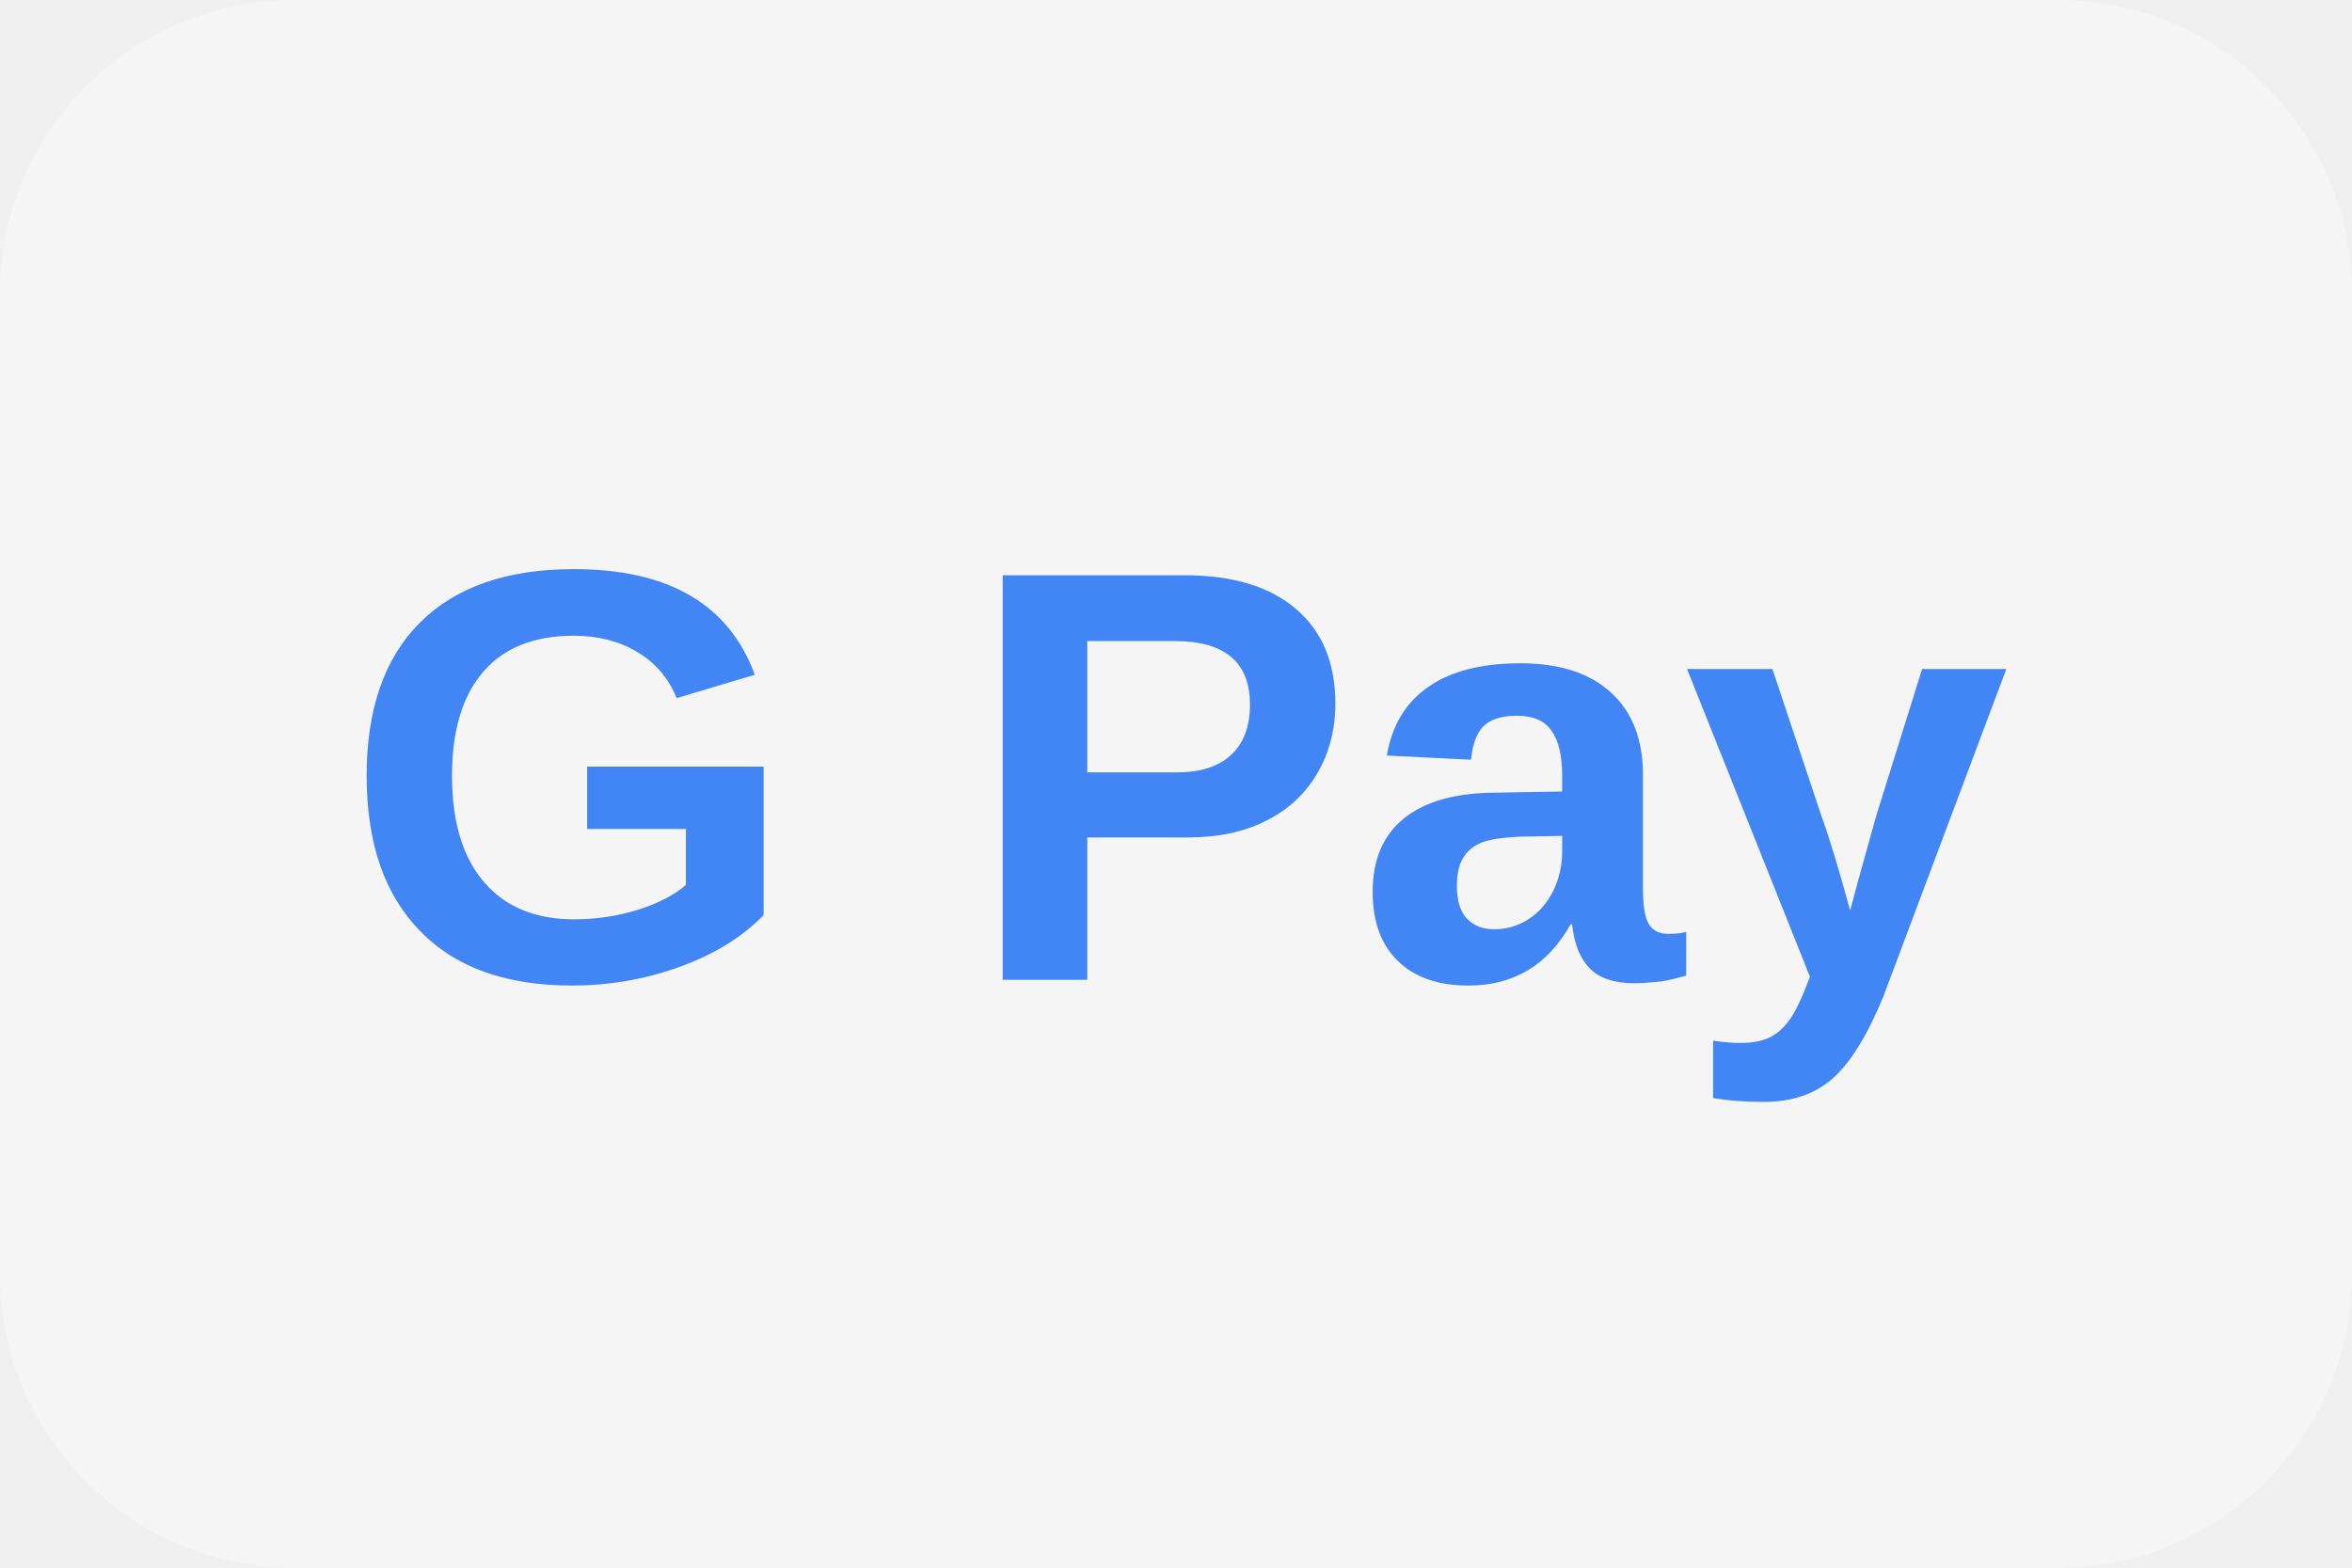
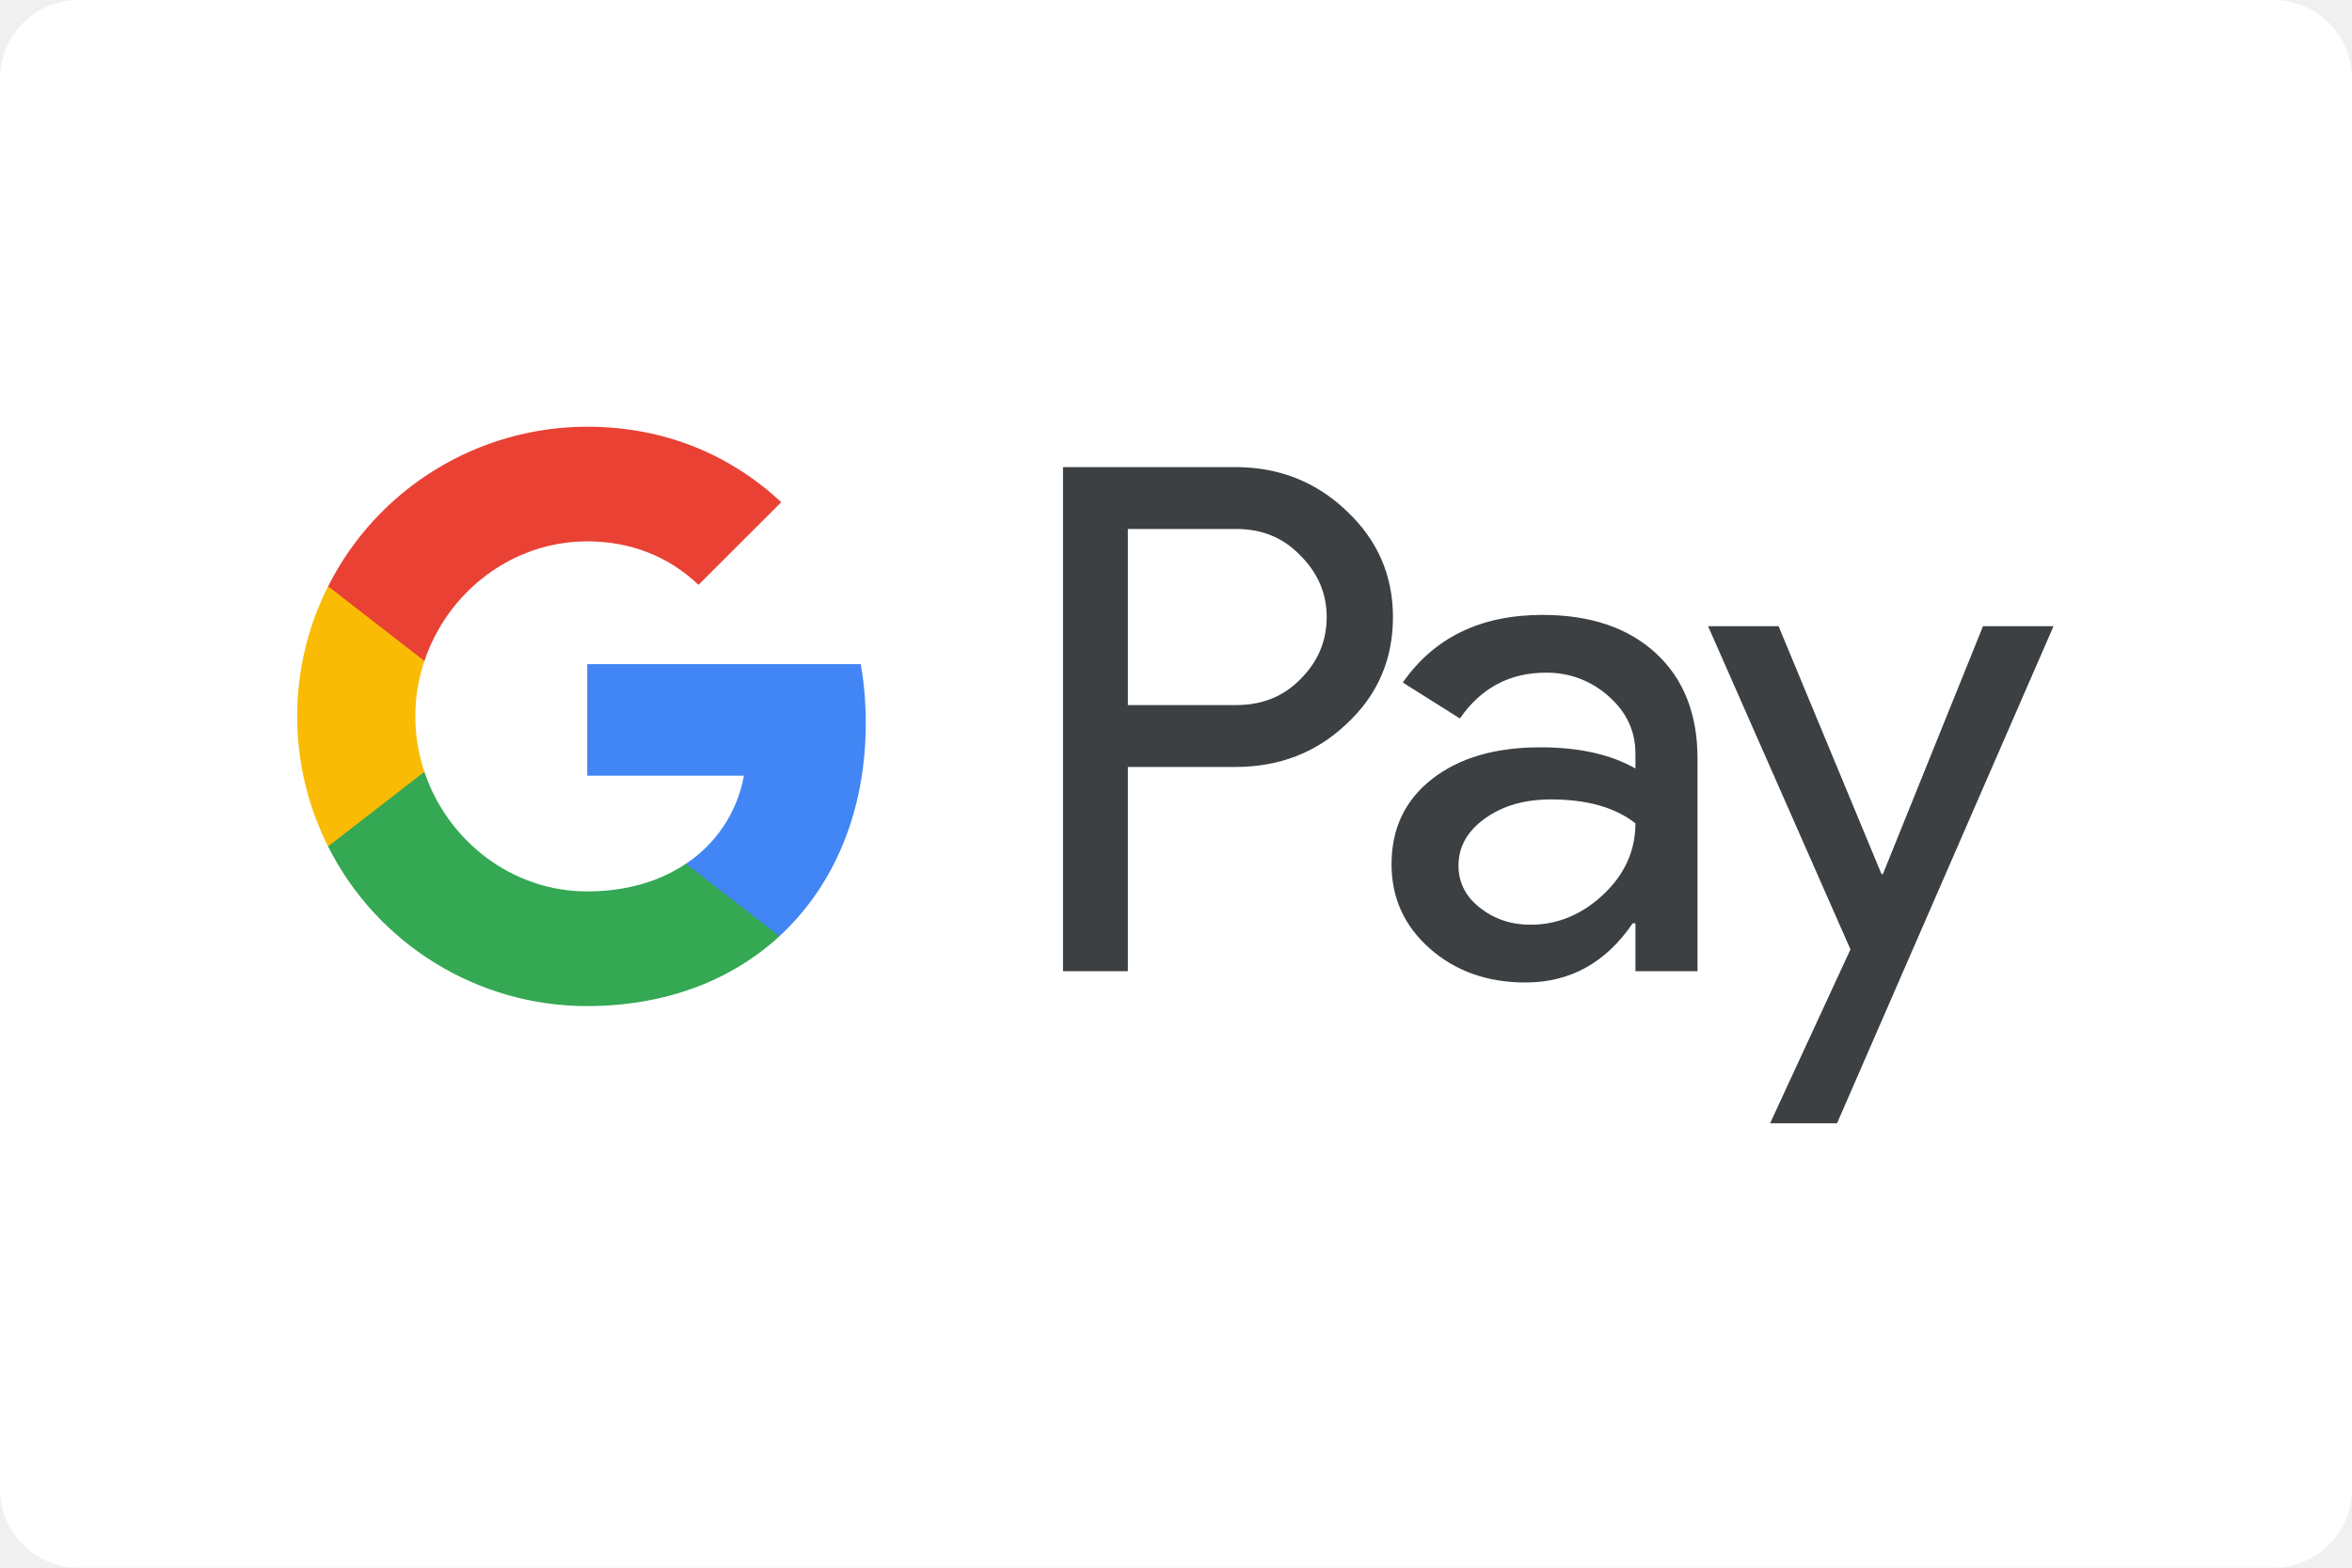
- <svg xmlns="http://www.w3.org/2000/svg" width="96" height="64" viewBox="0 0 96 64">
-   <rect width="96" height="64" rx="12" fill="#f5f5f5" />
-   <text x="48" y="40" text-anchor="middle" font-family="Arial, sans-serif" font-weight="bold" font-size="24" fill="#4285f4">G Pay</text>
+ <svg xmlns="http://www.w3.org/2000/svg" width="120" height="80" viewBox="0 0 120 80" fill="none">
+   <rect width="120" height="80" rx="4" fill="white" />
+   <path d="M57.544 26.997V35.98H63.083C64.403 35.98 65.495 35.535 66.357 34.649C67.243 33.764 67.688 32.708 67.688 31.487C67.688 30.29 67.243 29.248 66.357 28.359C65.495 27.45 64.403 26.995 63.083 26.995H57.544V26.997ZM57.544 39.141V49.56H54.235V23.836H63.013C65.242 23.836 67.133 24.577 68.693 26.062C70.277 27.547 71.069 29.355 71.069 31.487C71.069 33.667 70.277 35.489 68.693 36.948C67.16 38.411 65.263 39.139 63.011 39.139H57.544V39.141ZM74.413 44.172C74.413 45.035 74.778 45.752 75.511 46.328C76.242 46.9 77.1 47.189 78.081 47.189C79.473 47.189 80.712 46.674 81.803 45.646C82.897 44.615 83.44 43.405 83.44 42.016C82.408 41.202 80.969 40.795 79.124 40.795C77.781 40.795 76.659 41.121 75.762 41.768C74.862 42.415 74.413 43.213 74.413 44.172ZM78.695 31.379C81.141 31.379 83.07 32.033 84.487 33.337C85.9 34.644 86.608 36.435 86.608 38.71V49.56H83.442V47.118H83.299C81.931 49.129 80.109 50.137 77.83 50.137C75.889 50.137 74.264 49.56 72.957 48.412C71.65 47.261 70.997 45.825 70.997 44.1C70.997 42.278 71.685 40.831 73.065 39.753C74.444 38.675 76.283 38.136 78.587 38.136C80.549 38.136 82.171 38.494 83.44 39.214V38.457C83.44 37.308 82.984 36.332 82.074 35.531C81.196 34.741 80.053 34.311 78.873 34.327C77.025 34.327 75.564 35.104 74.484 36.664L71.571 34.829C73.177 32.53 75.553 31.379 78.695 31.379ZM104.771 31.956L93.727 57.322H90.311L94.411 48.447L87.147 31.956H90.744L95.995 44.604H96.066L101.174 31.954L104.771 31.956Z" fill="#3C4043" />
+   <path d="M44.172 36.895C44.172 35.854 44.084 34.849 43.917 33.89H29.96V39.583H37.955C37.624 41.422 36.556 43.044 34.998 44.076V47.772H39.77C42.564 45.198 44.172 41.392 44.172 36.895Z" fill="#4285F4" />
+   <path d="M29.96 51.34C33.956 51.34 37.317 50.031 39.77 47.774L34.998 44.076C33.672 44.969 31.962 45.49 29.96 45.49C26.102 45.49 22.823 42.89 21.653 39.387H16.738V43.196C19.253 48.191 24.368 51.343 29.96 51.342" fill="#34A853" />
+   <path d="M21.653 39.387C21.035 37.552 21.035 35.565 21.653 33.729V29.921H16.738C15.699 31.978 15.159 34.251 15.161 36.556C15.161 38.943 15.733 41.198 16.738 43.193L21.653 39.385V39.387Z" fill="#FABB05" />
+   <path d="M29.96 27.626C32.142 27.626 34.096 28.374 35.636 29.844V29.846L39.86 25.626C37.299 23.242 33.955 21.776 29.962 21.776C24.37 21.776 19.255 24.926 16.74 29.921L21.655 33.729C22.825 30.227 26.103 27.626 29.962 27.626" fill="#E94235" />
</svg>
